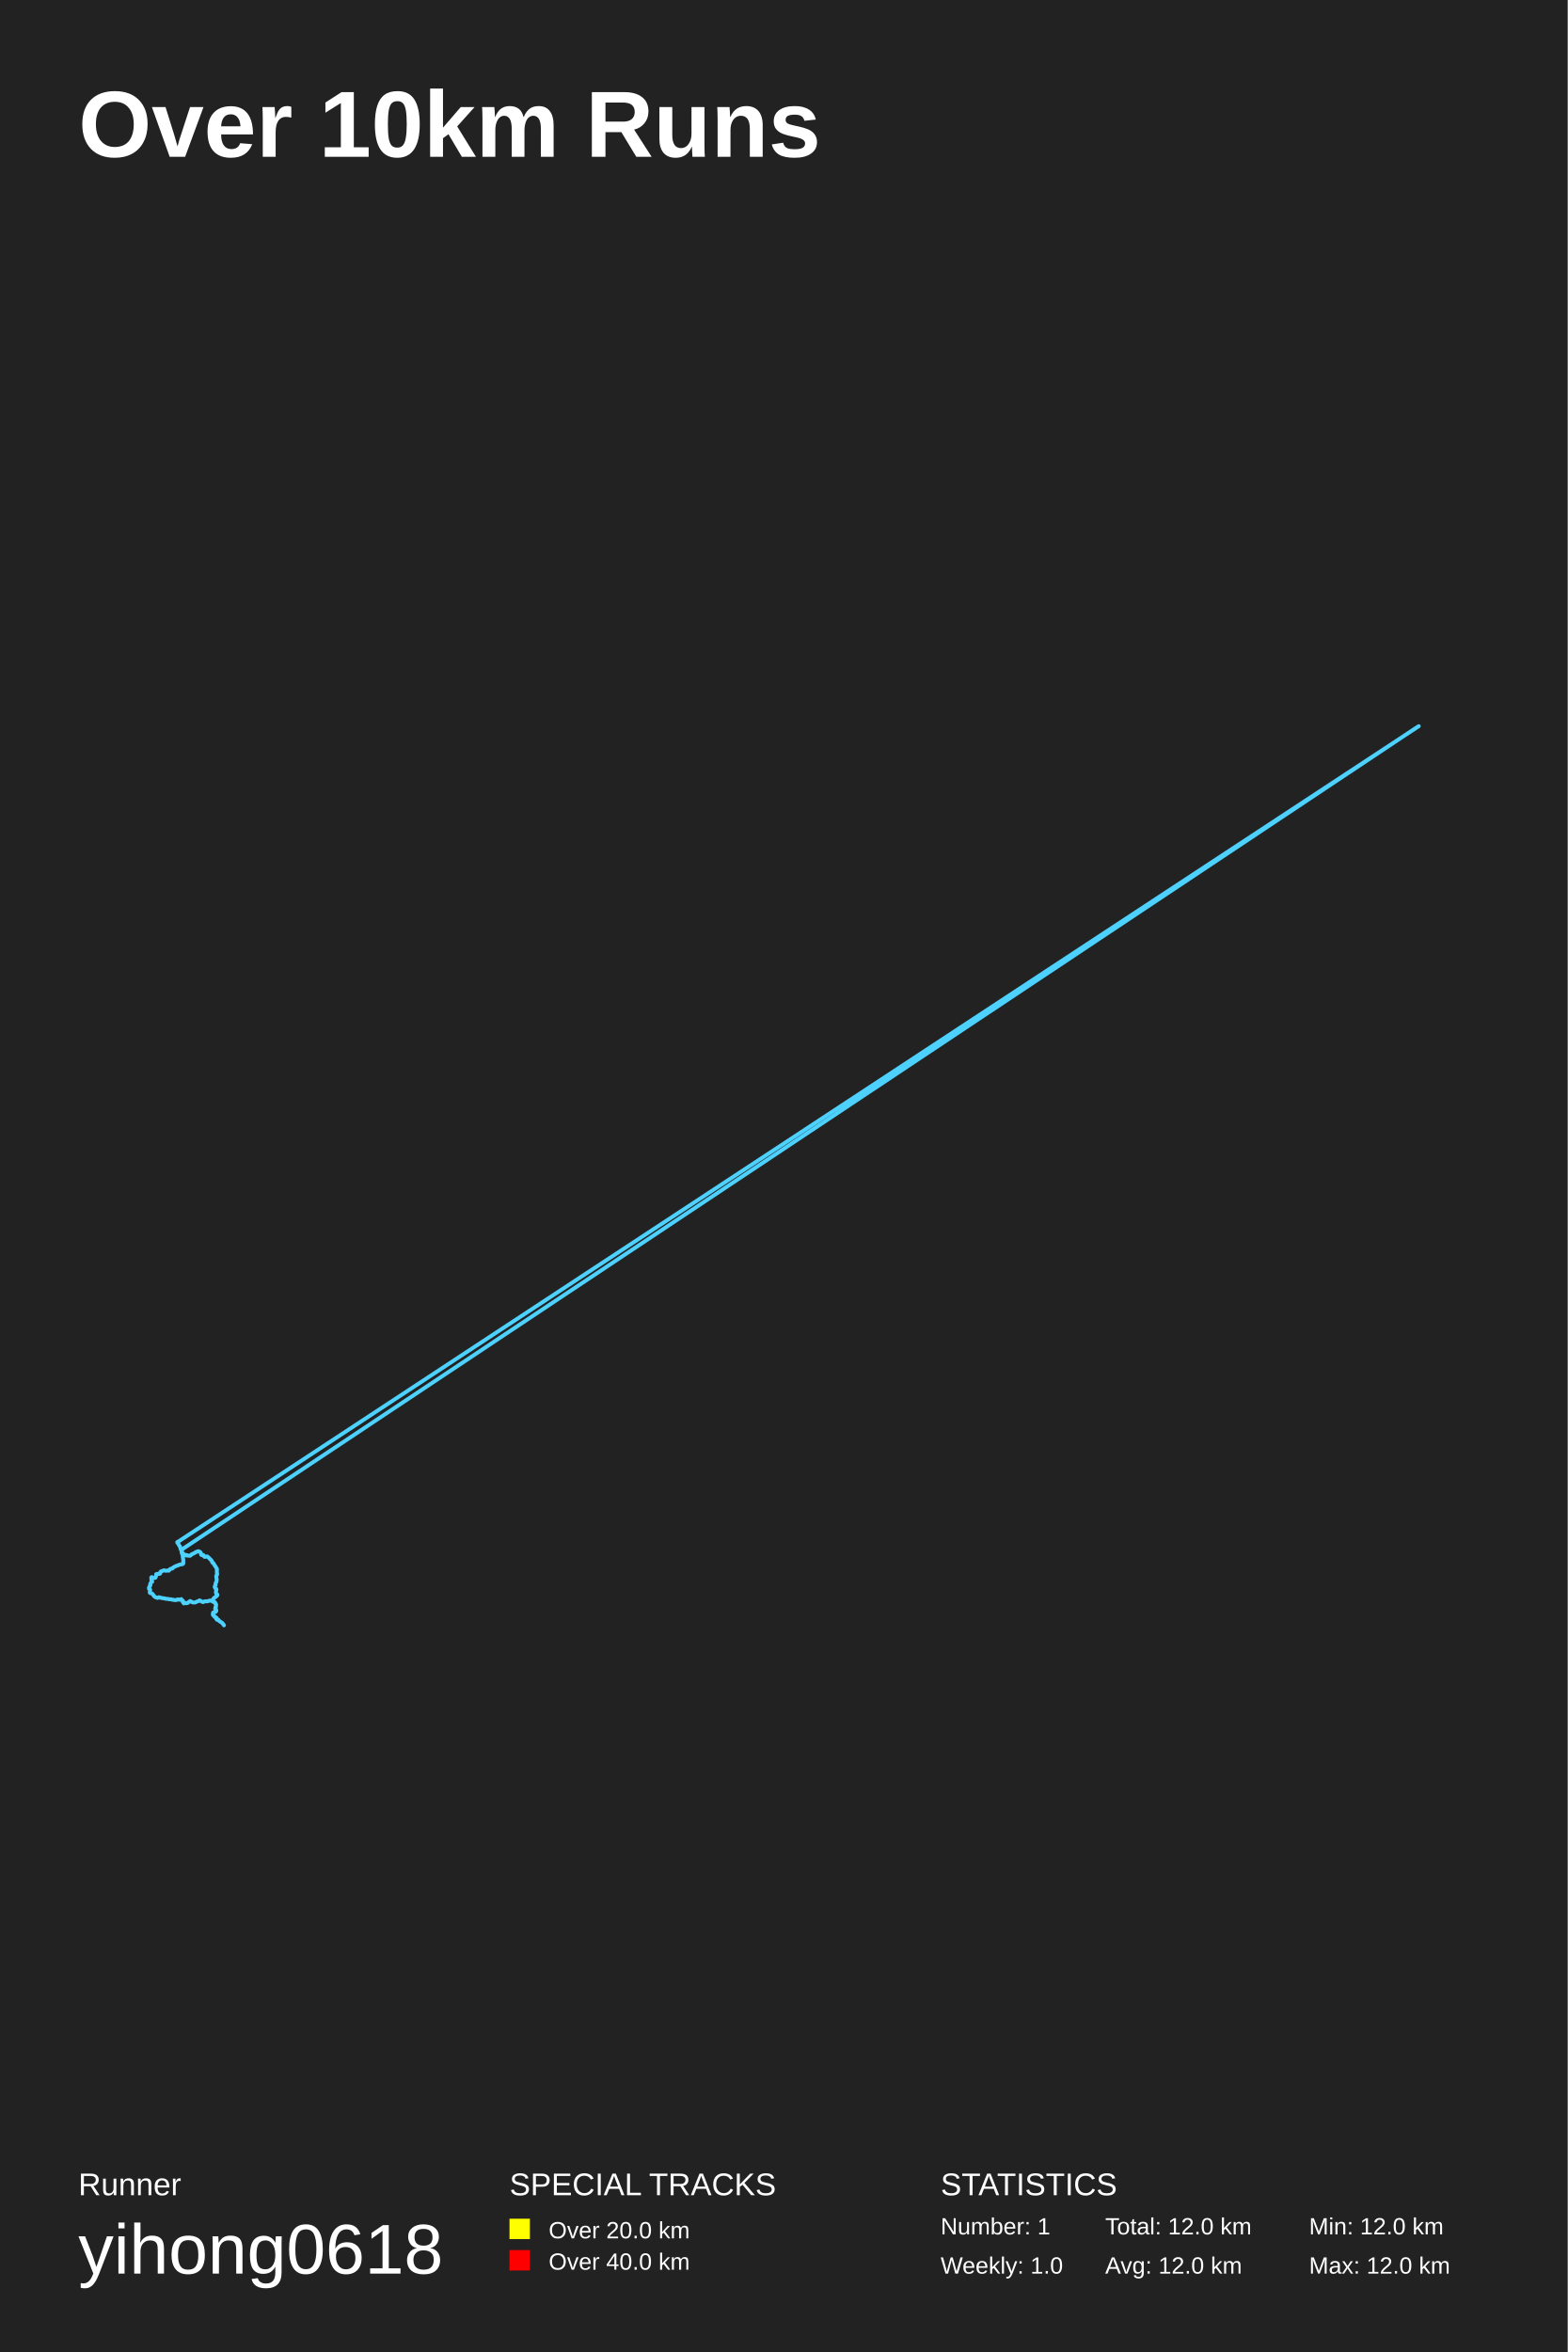
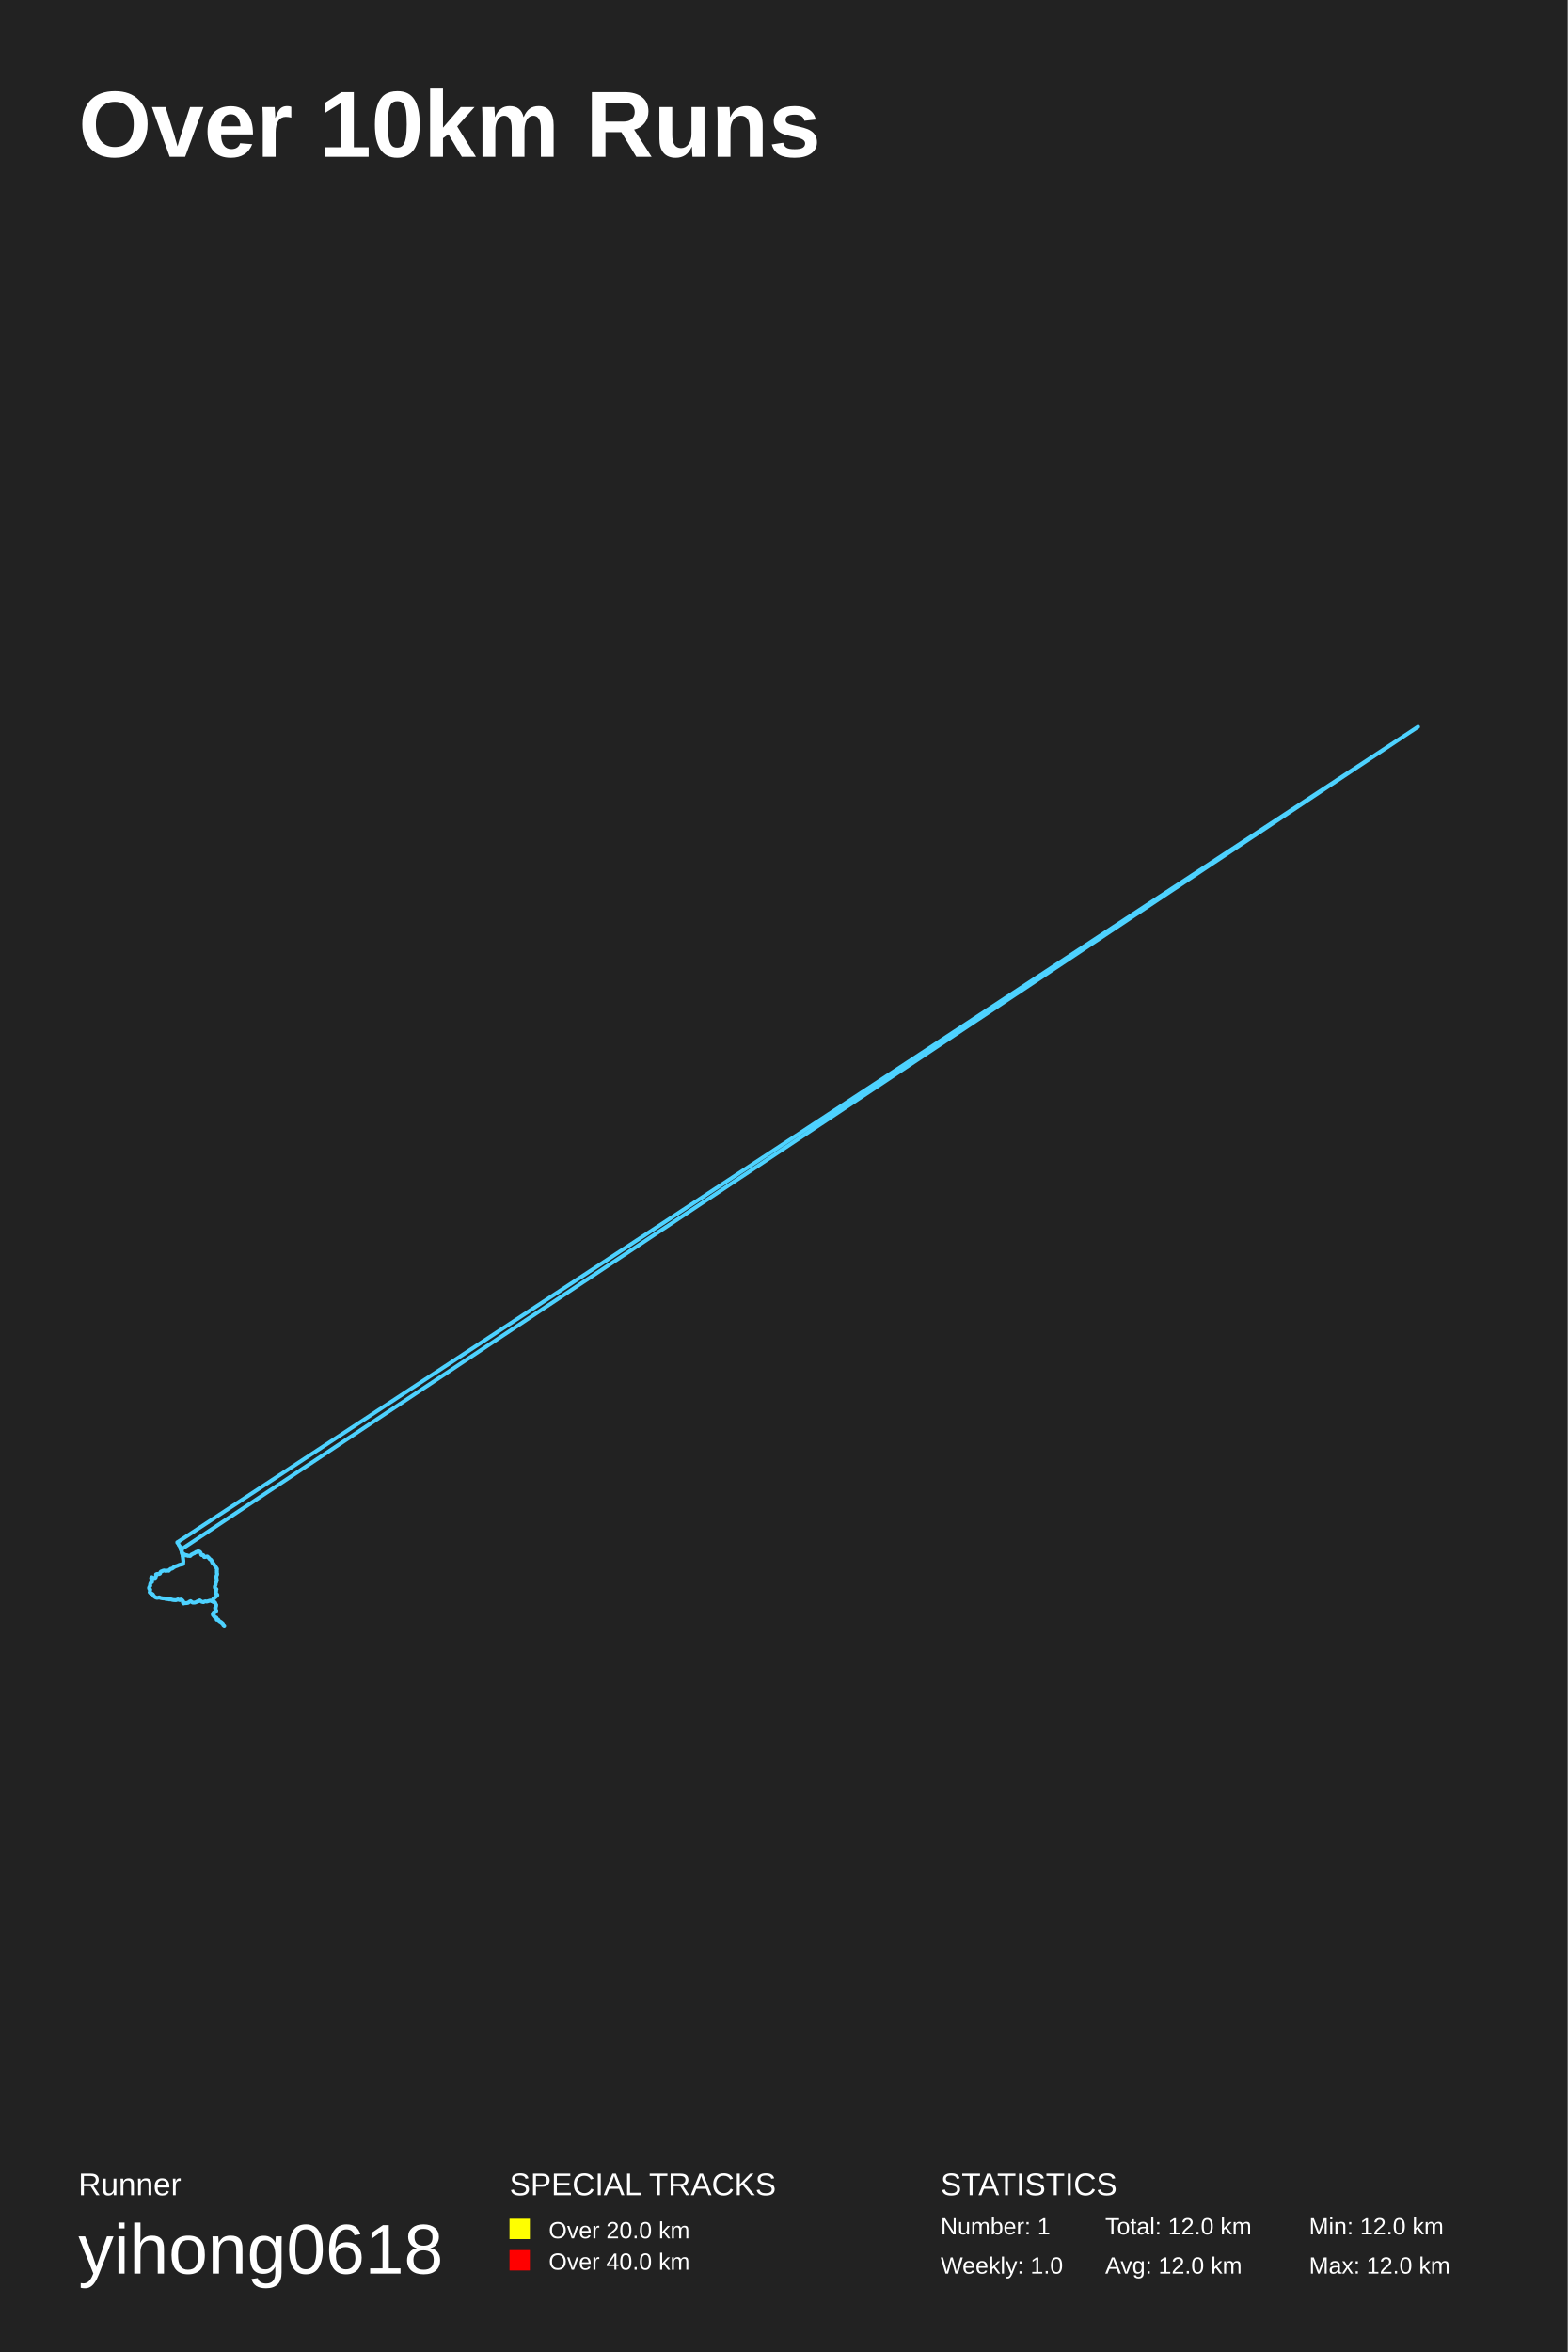
<svg xmlns="http://www.w3.org/2000/svg" baseProfile="full" height="300mm" version="1.1" viewBox="0,0,200,300" width="200mm">
  <defs />
  <rect fill="#222222" height="300" width="200" x="0" y="0" />
  <text fill="#FFFFFF" style="font-size:12px; font-family:Arial; font-weight:bold;" x="10" y="20">Over 10km Runs</text>
  <text fill="#FFFFFF" style="font-size:4px; font-family:Arial" x="10" y="280">Runner</text>
  <text fill="#FFFFFF" style="font-size:9px; font-family:Arial" x="10" y="290">yihong0618</text>
  <text fill="#FFFFFF" style="font-size:4px; font-family:Arial" x="65" y="280">SPECIAL TRACKS</text>
  <rect fill="yellow" height="2.6" width="2.6" x="65" y="283" />
  <text fill="#FFFFFF" style="font-size:3px; font-family:Arial" x="70" y="285.5">Over 20.0 km</text>
  <rect fill="red" height="2.6" width="2.6" x="65" y="287" />
  <text fill="#FFFFFF" style="font-size:3px; font-family:Arial" x="70" y="289.5">Over 40.0 km</text>
  <text fill="#FFFFFF" style="font-size:4px; font-family:Arial" x="120" y="280">STATISTICS</text>
  <text fill="#FFFFFF" style="font-size:3px; font-family:Arial" x="120" y="285">Number: 1</text>
  <text fill="#FFFFFF" style="font-size:3px; font-family:Arial" x="120" y="290">Weekly: 1.0</text>
  <text fill="#FFFFFF" style="font-size:3px; font-family:Arial" x="141" y="285">Total: 12.0 km</text>
  <text fill="#FFFFFF" style="font-size:3px; font-family:Arial" x="141" y="290">Avg: 12.0 km</text>
  <text fill="#FFFFFF" style="font-size:3px; font-family:Arial" x="167" y="285">Min: 12.0 km</text>
  <text fill="#FFFFFF" style="font-size:3px; font-family:Arial" x="167" y="290">Max: 12.0 km</text>
-   <polyline fill="none" opacity="1" points="27.69,206.611 27.599,206.506 27.618,206.353 27.528,206.306 27.419,206.274 27.333,206.179 27.267,206.079 27.167,205.995 27.153,205.853 27.195,205.679 27.367,205.642 27.5,205.594 27.566,205.436 27.514,205.357 27.452,205.247 27.462,205.12 27.5,204.983 27.542,204.852 27.576,204.731 27.504,204.631 27.49,204.488 27.39,204.378 27.281,204.309 27.229,204.314 27.243,204.314 27.243,204.314 27.214,204.325 27.229,204.32 27.219,204.32 27.21,204.325 27.214,204.33 27.214,204.325 27.124,204.193 27.138,204.083 27.167,204.004 27.238,203.904 27.305,203.83 27.357,203.777 27.471,203.714 27.576,203.63 27.68,203.535 27.728,203.451 27.709,203.361 27.599,203.293 27.566,203.187 27.542,203.061 27.566,202.961 27.571,202.876 27.609,202.734 27.561,202.629 27.481,202.592 27.443,202.534 27.386,202.423 27.443,202.25 27.504,202.171 27.5,202.034 27.519,201.891 27.609,201.776 27.628,201.654 27.642,201.544 27.642,201.433 27.623,201.328 27.604,201.238 27.595,201.149 27.59,201.006 27.685,200.88 27.699,200.759 27.671,200.638 27.671,200.511 27.666,200.38 27.675,200.216 27.666,200.09 27.181,199.331 27.119,199.326 27.067,199.273 27.043,199.184 27.02,199.11 27.001,199.084 26.967,199.01 26.906,198.968 26.849,198.91 26.787,198.847 26.754,198.826 26.692,198.747 26.606,198.673 26.511,198.583 26.44,198.531 26.388,198.515 26.293,198.546 26.198,198.573 26.098,198.578 26.017,198.52 25.984,198.43 25.946,198.351 25.856,198.325 25.742,198.357 25.699,198.304 25.708,198.278 25.742,198.278 25.732,198.272 25.694,198.294 25.68,198.288 25.685,198.299 25.67,198.32 25.675,198.304 25.699,198.278 25.699,198.278 25.637,198.183 25.618,198.114 25.599,198.035 25.556,197.977 25.528,197.972 25.457,197.93 25.409,197.883 25.343,197.893 25.29,197.862 25.257,197.867 25.233,197.872 25.143,197.909 25.086,197.951 25.034,197.941 24.977,197.972 24.915,198.02 24.844,198.067 24.801,198.104 24.753,198.109 24.692,198.151 24.639,198.162 24.554,198.215 24.459,198.246 24.373,198.336 24.297,198.415 24.212,198.441 24.141,198.415 24.036,198.441 23.965,198.42 23.96,198.409 23.965,198.399 23.965,198.42 23.955,198.415 23.913,198.404 23.851,198.351 23.794,198.346 23.723,198.404 23.67,198.325 23.585,198.351 23.513,198.304 23.442,198.22 23.39,198.193 23.357,198.157 23.342,198.151 23.304,198.083 23.243,198.03 23.19,198.067 23.195,198.051 23.186,198.025 23.176,197.956 23.2,197.883 23.195,197.814 23.129,197.756 23.105,197.704 23.076,197.646 23.048,197.577 23.019,197.488 23.005,197.403 22.958,197.245 22.891,197.166 22.853,197.119 22.81,197.056 22.787,196.966 22.725,196.882 22.677,196.813 22.658,196.755 22.63,196.761 22.62,196.771 22.644,196.771 22.635,196.766 22.644,196.761 22.644,196.761 22.658,196.761 22.706,196.682 22.692,196.687 22.62,196.687 22.63,196.703 22.62,196.708 22.62,196.718 22.625,196.708 22.625,196.708 22.63,196.703 22.635,196.697 22.639,196.703 181.0,92.625 180.91,92.683 180.815,92.741 180.815,92.741 180.815,92.741 180.724,92.799 180.629,92.857 23.119,197.698 23.162,197.793 23.181,197.888 23.176,197.999 23.19,198.114 23.238,198.188 23.285,198.288 23.3,198.42 23.314,198.531 23.338,198.704 23.361,198.857 23.38,198.968 23.385,199.094 23.38,199.247 23.38,199.373 23.371,199.447 23.252,199.526 23.076,199.531 22.958,199.568 22.829,199.605 22.701,199.663 22.573,199.711 22.449,199.753 22.364,199.784 22.269,199.842 22.169,199.89 22.093,199.942 22.05,200 22.05,200 22.031,200.006 21.984,200.064 21.903,200.079 21.798,200.085 21.727,200.137 21.637,200.185 21.604,200.243 21.547,200.337 21.447,200.332 21.376,200.316 21.252,200.343 21.162,200.353 21.062,200.337 20.976,200.295 20.877,200.306 20.805,200.337 20.748,200.353 20.672,200.401 20.568,200.422 20.497,200.453 20.444,200.538 20.425,200.627 20.44,200.696 20.368,200.717 20.345,200.748 20.297,200.748 20.212,200.769 20.121,200.748 20.021,200.764 19.922,200.79 19.922,200.817 19.936,200.891 19.926,200.964 19.898,201.001 19.893,201.038 19.888,201.085 19.865,201.17 19.803,201.259 19.694,201.243 19.603,201.286 19.542,201.296 19.466,201.354 19.437,201.312 19.39,201.275 19.366,201.275 19.337,201.233 19.314,201.217 19.356,201.159 19.38,201.164 19.333,201.217 19.295,201.222 19.328,201.349 19.304,201.517 19.366,201.639 19.418,201.76 19.314,201.802 19.223,201.912 19.152,202.065 19.19,202.197 19.086,202.344 19.005,202.492 19.014,202.671 19.124,202.703 19.157,202.797 19.147,202.887 19.114,203.013 19.114,203.156 19.214,203.214 19.352,203.24 19.47,203.314 19.57,203.456 19.637,203.577 19.793,203.698 19.964,203.777 20.116,203.814 20.273,203.725 20.421,203.772 20.582,203.814 20.767,203.851 20.948,203.867 21.01,203.883 21.157,203.93 21.276,203.935 21.409,203.94 21.528,203.977 21.656,203.993 21.817,203.988 21.931,204.035 22.074,204.051 22.202,204.077 22.359,204.093 22.535,204.083 22.658,204.004 22.768,204.014 22.901,204.056 23.029,204.041 23.124,203.967 23.195,204.083 23.333,204.183 23.319,204.336 23.404,204.436 23.452,204.52 23.608,204.436 23.775,204.494 23.965,204.446 24.107,204.314 24.259,204.214 24.411,204.293 24.525,204.378 24.734,204.399 24.901,204.399 25.005,204.341 25.157,204.267 25.314,204.23 25.442,204.13 25.547,204.167 25.68,204.241 25.799,204.32 25.917,204.346 26.027,204.293 26.155,204.251 26.321,204.246 26.464,204.251 26.597,204.204 26.706,204.172 26.801,204.146 26.953,204.183 27.091,204.246 27.186,204.272 27.305,204.299 27.428,204.383 27.481,204.536 27.571,204.652 27.552,204.799 27.547,204.952 27.519,205.11 27.466,205.257 27.59,205.373 27.58,205.505 27.466,205.61 27.324,205.652 27.229,205.8 27.2,205.937 27.305,206.074 27.381,206.221 27.538,206.29 27.656,206.395 27.628,206.532 27.785,206.574 27.894,206.627 27.965,206.769 28.131,206.869 28.283,206.948 28.378,207.053 28.478,207.164 28.573,207.312" stroke="#4DD2FF" stroke-dasharray="none" stroke-linecap="round" stroke-linejoin="round" stroke-width="0.5" />
+   <polyline fill="none" opacity="1" points="27.647,206.619 27.614,206.461 27.604,206.334 27.495,206.319 27.39,206.271 27.31,206.171 27.238,206.076 27.153,205.966 27.157,205.829 27.257,205.676 27.395,205.655 27.533,205.56 27.561,205.423 27.476,205.355 27.471,205.218 27.443,205.091 27.533,204.97 27.538,204.833 27.571,204.712 27.476,204.617 27.462,204.465 27.367,204.37 27.214,204.322 27.229,204.333 27.253,204.333 27.229,204.338 27.224,204.343 27.229,204.333 27.219,204.338 27.214,204.343 27.214,204.338 27.186,204.328 27.138,204.164 27.157,204.075 27.186,203.975 27.257,203.901 27.338,203.843 27.4,203.775 27.509,203.69 27.609,203.601 27.699,203.532 27.728,203.443 27.68,203.353 27.58,203.29 27.547,203.158 27.552,203.048 27.571,202.953 27.566,202.842 27.618,202.716 27.514,202.637 27.481,202.595 27.414,202.526 27.409,202.373 27.462,202.252 27.509,202.142 27.509,202.01 27.542,201.878 27.609,201.768 27.623,201.631 27.661,201.525 27.628,201.425 27.628,201.315 27.599,201.241 27.599,201.13 27.633,200.956 27.699,200.851 27.699,200.74 27.661,200.619 27.671,200.488 27.661,200.351 27.685,200.15 27.675,200.098 27.167,199.36 27.086,199.339 27.072,199.265 27.015,199.171 27.015,199.123 26.991,199.081 26.958,199.007 26.906,198.944 26.83,198.918 26.763,198.881 26.725,198.818 26.678,198.744 26.573,198.665 26.507,198.575 26.435,198.533 26.359,198.549 26.25,198.57 26.174,198.596 26.055,198.596 26.003,198.512 25.965,198.417 25.922,198.359 25.822,198.344 25.718,198.354 25.713,198.307 25.713,198.291 25.713,198.301 25.699,198.307 25.685,198.317 25.67,198.317 25.699,198.317 25.689,198.323 25.68,198.312 25.699,198.291 25.694,198.28 25.623,198.186 25.609,198.117 25.571,198.022 25.542,197.996 25.514,197.959 25.442,197.922 25.385,197.891 25.305,197.896 25.271,197.885 25.257,197.88 25.195,197.906 25.129,197.938 25.072,197.975 25.015,197.964 24.967,198.001 24.887,198.049 24.829,198.107 24.782,198.128 24.734,198.138 24.663,198.17 24.606,198.201 24.516,198.249 24.426,198.28 24.354,198.375 24.269,198.459 24.169,198.459 24.122,198.444 24.017,198.444 23.946,198.444 23.974,198.423 23.965,198.417 23.984,198.428 23.946,198.449 23.889,198.402 23.827,198.365 23.784,198.391 23.699,198.391 23.656,198.328 23.561,198.386 23.485,198.296 23.437,198.217 23.361,198.191 23.357,198.175 23.338,198.164 23.276,198.085 23.209,198.054 23.195,198.07 23.209,198.059 23.171,198.033 23.181,197.948 23.195,197.875 23.167,197.822 23.119,197.754 23.1,197.706 23.057,197.648 23.043,197.569 23.01,197.464 23.005,197.306 22.924,197.248 22.886,197.158 22.829,197.111 22.806,197.058 22.768,196.953 22.701,196.869 22.682,196.8 22.668,196.784 22.625,196.779 22.644,196.784 22.644,196.795 22.635,196.784 22.644,196.79 22.644,196.774 22.682,196.747 22.696,196.705 22.692,196.732 22.616,196.716 22.63,196.726 22.62,196.726 22.639,196.732 22.63,196.732 22.63,196.726 22.63,196.716 22.63,196.721 22.639,196.716 180.91,92.702 180.815,92.76 180.815,92.76 180.815,92.76 180.815,92.76 180.724,92.818 23.086,197.659 23.119,197.775 23.195,197.833 23.167,197.938 23.19,198.043 23.2,198.154 23.257,198.228 23.3,198.333 23.295,198.481 23.323,198.586 23.347,198.776 23.366,198.923 23.38,199.013 23.395,199.176 23.366,199.318 23.38,199.408 23.347,199.503 23.195,199.55 23.034,199.566 22.92,199.597 22.796,199.639 22.658,199.708 22.544,199.75 22.425,199.782 22.34,199.829 22.231,199.882 22.126,199.929 22.083,199.992 22.05,200.019 22.05,200.013 22.017,200.04 21.95,200.077 21.87,200.103 21.765,200.114 21.694,200.187 21.623,200.219 21.589,200.293 21.528,200.356 21.423,200.345 21.337,200.335 21.223,200.366 21.124,200.377 21.038,200.34 20.953,200.319 20.843,200.34 20.791,200.356 20.729,200.387 20.639,200.424 20.549,200.451 20.487,200.509 20.44,200.588 20.435,200.667 20.402,200.725 20.359,200.74 20.33,200.761 20.273,200.772 20.173,200.783 20.093,200.756 19.983,200.783 19.907,200.814 19.931,200.856 19.931,200.925 19.926,200.988 19.893,201.035 19.879,201.078 19.869,201.13 19.85,201.209 19.76,201.283 19.656,201.272 19.594,201.294 19.513,201.346 19.432,201.351 19.413,201.315 19.371,201.294 19.361,201.288 19.318,201.246 19.356,201.22 19.371,201.178 19.38,201.193 19.328,201.225 19.28,201.283 19.333,201.415 19.314,201.573 19.399,201.689 19.39,201.794 19.261,201.841 19.185,201.984 19.143,202.152 19.171,202.268 19.062,202.41 19.01,202.558 19.057,202.705 19.162,202.763 19.128,202.842 19.152,202.942 19.095,203.095 19.162,203.174 19.257,203.248 19.385,203.29 19.518,203.379 19.575,203.527 19.698,203.648 19.855,203.753 20.012,203.806 20.14,203.796 20.321,203.748 20.473,203.822 20.649,203.854 20.81,203.88 20.981,203.885 21.071,203.896 21.176,203.959 21.309,203.959 21.442,203.969 21.575,204.006 21.718,204.001 21.851,204.017 21.974,204.059 22.112,204.085 22.264,204.096 22.43,204.106 22.573,204.059 22.696,204.006 22.801,204.054 22.953,204.096 23.057,204.022 23.133,204.027 23.233,204.106 23.361,204.254 23.333,204.407 23.418,204.528 23.48,204.496 23.67,204.48 23.837,204.47 24.012,204.433 24.15,204.312 24.316,204.233 24.445,204.328 24.582,204.417 24.815,204.417 24.925,204.391 25.058,204.343 25.195,204.259 25.357,204.238 25.476,204.133 25.594,204.212 25.723,204.301 25.837,204.333 25.965,204.354 26.055,204.296 26.203,204.254 26.364,204.285 26.497,204.254 26.63,204.212 26.725,204.18 26.844,204.159 26.996,204.233 27.134,204.264 27.195,204.28 27.343,204.333 27.457,204.444 27.485,204.591 27.585,204.712 27.566,204.87 27.519,205.007 27.509,205.176 27.471,205.323 27.595,205.439 27.547,205.565 27.414,205.66 27.281,205.713 27.229,205.834 27.234,206.003 27.333,206.134 27.438,206.277 27.595,206.329 27.652,206.45 27.671,206.582 27.842,206.593 27.899,206.708 28.013,206.814 28.184,206.909 28.302,207.009 28.426,207.109 28.488,207.256 28.607,207.351" stroke="#4DD2FF" stroke-dasharray="none" stroke-linecap="round" stroke-linejoin="round" stroke-width="0.5" />
</svg>
